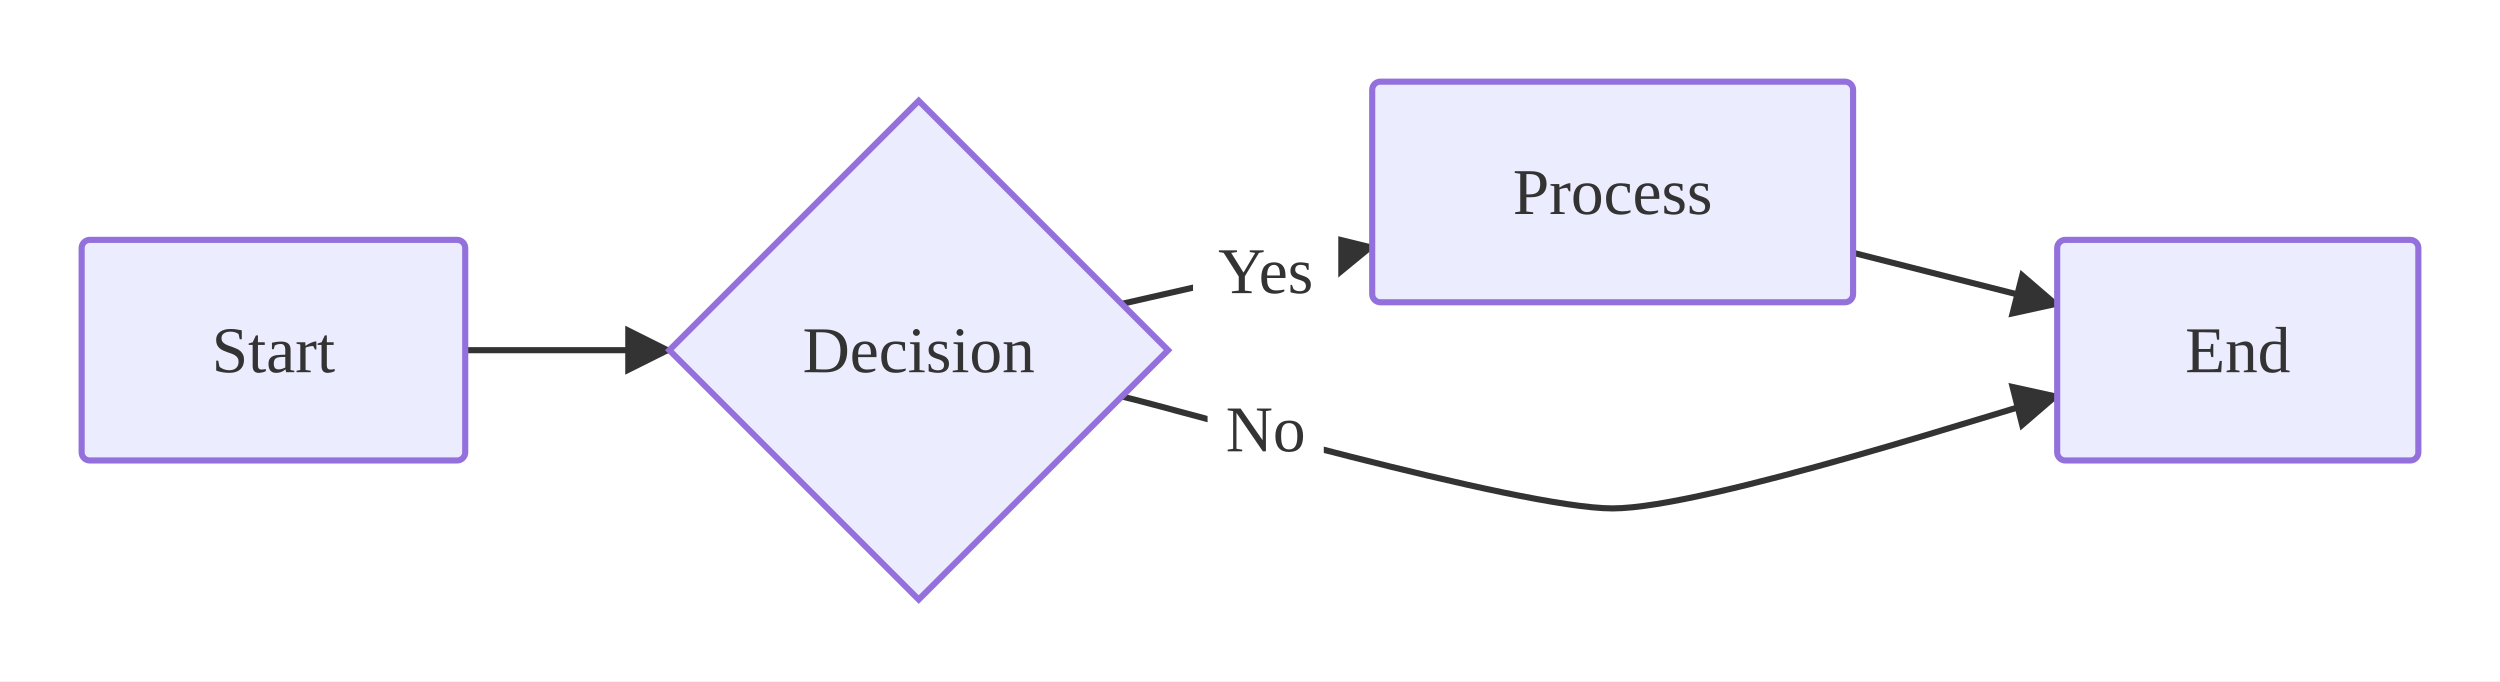
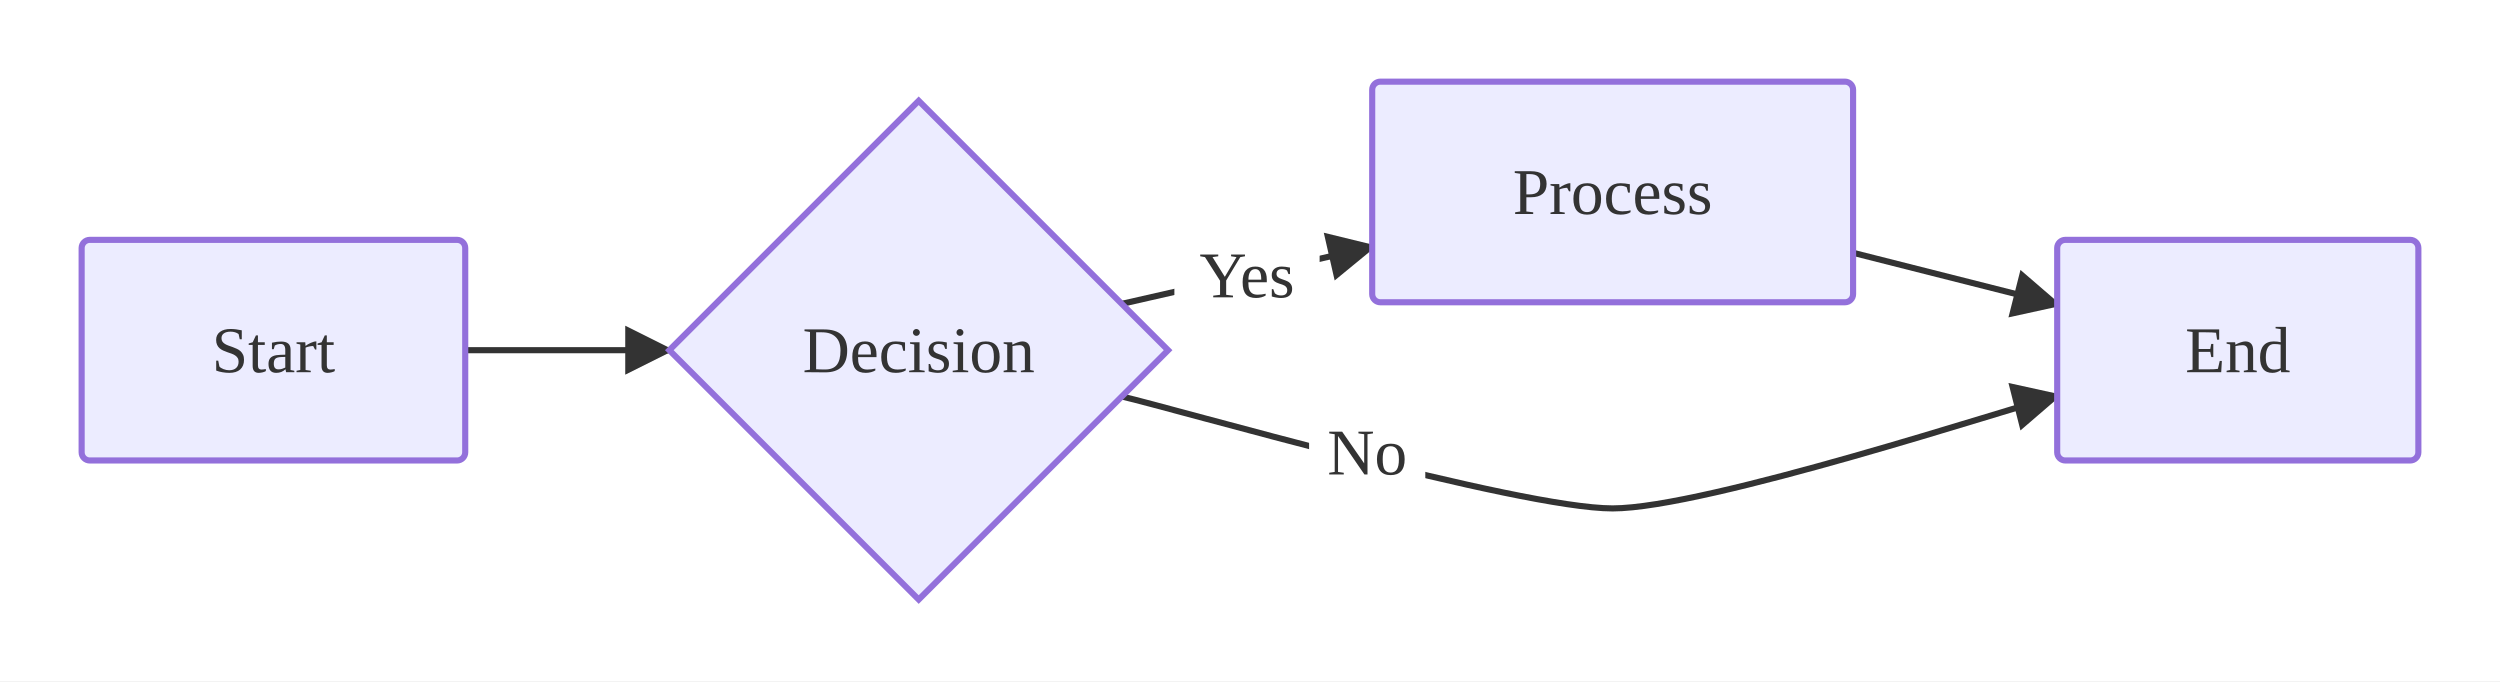
<svg xmlns="http://www.w3.org/2000/svg" viewBox="0 0 612.45 166.88">
  <defs>
    <marker id="arrow-arrow-solid" viewBox="0 0 10 10" refX="9.00" refY="5.00" markerWidth="8.00" markerHeight="8.00" orient="auto">
      <polygon points="0,0 10,5 0,10" style="fill:#333" />
    </marker>
  </defs>
  <rect x="0.00" y="0.00" width="612.45" height="166.88" style="fill:#fff;stroke:none" />
  <path d="M113.97,85.79 L163.97,85.79" style="stroke:#333;stroke-width:1.5;fill:none" marker-end="url(#arrow-arrow-solid)" />
  <path d="M274.81,74.44 L336.16,60.46" style="stroke:#333;stroke-width:1.5;fill:none" marker-end="url(#arrow-arrow-solid)" />
-   <rect x="292.27" y="53.16" width="35.58" height="26.50" rx="3.00" ry="3.00" style="fill:#fff;stroke:none" />
-   <text x="310.06" y="66.41" text-anchor="middle" dominant-baseline="central" font-size="16.00" style="fill:#333;font-size:16.00px">Yes</text>
+   <rect x="287.70" y="54.20" width="35.58" height="26.50" rx="3.00" ry="3.00" style="fill:#fff;stroke:none" />
+   <text x="305.48" y="67.45" text-anchor="middle" dominant-baseline="central" font-size="16.00" style="fill:#333;font-size:16.00px">Yes</text>
  <path d="M274.81,97.13 C286.84,99.87 372.15,124.56 395.06,124.55 C417.98,124.54 493.08,99.74 503.97,96.99" style="stroke:#333;stroke-width:1.5;fill:none" marker-end="url(#arrow-arrow-solid)" />
-   <rect x="295.83" y="91.92" width="28.47" height="26.50" rx="3.00" ry="3.00" style="fill:#fff;stroke:none" />
-   <text x="310.06" y="105.17" text-anchor="middle" dominant-baseline="central" font-size="16.00" style="fill:#333;font-size:16.00px">No</text>
+   <rect x="320.70" y="97.59" width="28.47" height="26.50" rx="3.00" ry="3.00" style="fill:#fff;stroke:none" />
+   <text x="334.94" y="110.84" text-anchor="middle" dominant-baseline="central" font-size="16.00" style="fill:#333;font-size:16.00px">No</text>
  <path d="M453.97,61.93 L503.97,74.59" style="stroke:#333;stroke-width:1.5;fill:none" marker-end="url(#arrow-arrow-solid)" />
  <rect x="20.00" y="58.76" width="93.97" height="54.05" rx="2.00" ry="2.00" style="fill:#ECECFF;stroke:#9370DB;stroke-width:1.50" />
  <text x="66.98" y="85.79" text-anchor="middle" dominant-baseline="central" font-size="16.00" style="fill:#333;font-size:16.00px">Start</text>
  <polygon points="225.06,24.69 286.16,85.79 225.06,146.88 163.97,85.79" style="fill:#ECECFF;stroke:#9370DB;stroke-width:1.50" />
  <text x="225.06" y="85.79" text-anchor="middle" dominant-baseline="central" font-size="16.00" style="fill:#333;font-size:16.00px">Decision</text>
  <rect x="336.16" y="20.00" width="117.81" height="54.05" rx="2.00" ry="2.00" style="fill:#ECECFF;stroke:#9370DB;stroke-width:1.50" />
  <text x="395.06" y="47.03" text-anchor="middle" dominant-baseline="central" font-size="16.00" style="fill:#333;font-size:16.00px">Process</text>
  <rect x="503.97" y="58.76" width="88.48" height="54.05" rx="2.00" ry="2.00" style="fill:#ECECFF;stroke:#9370DB;stroke-width:1.50" />
  <text x="548.21" y="85.79" text-anchor="middle" dominant-baseline="central" font-size="16.00" style="fill:#333;font-size:16.00px">End</text>
</svg>
